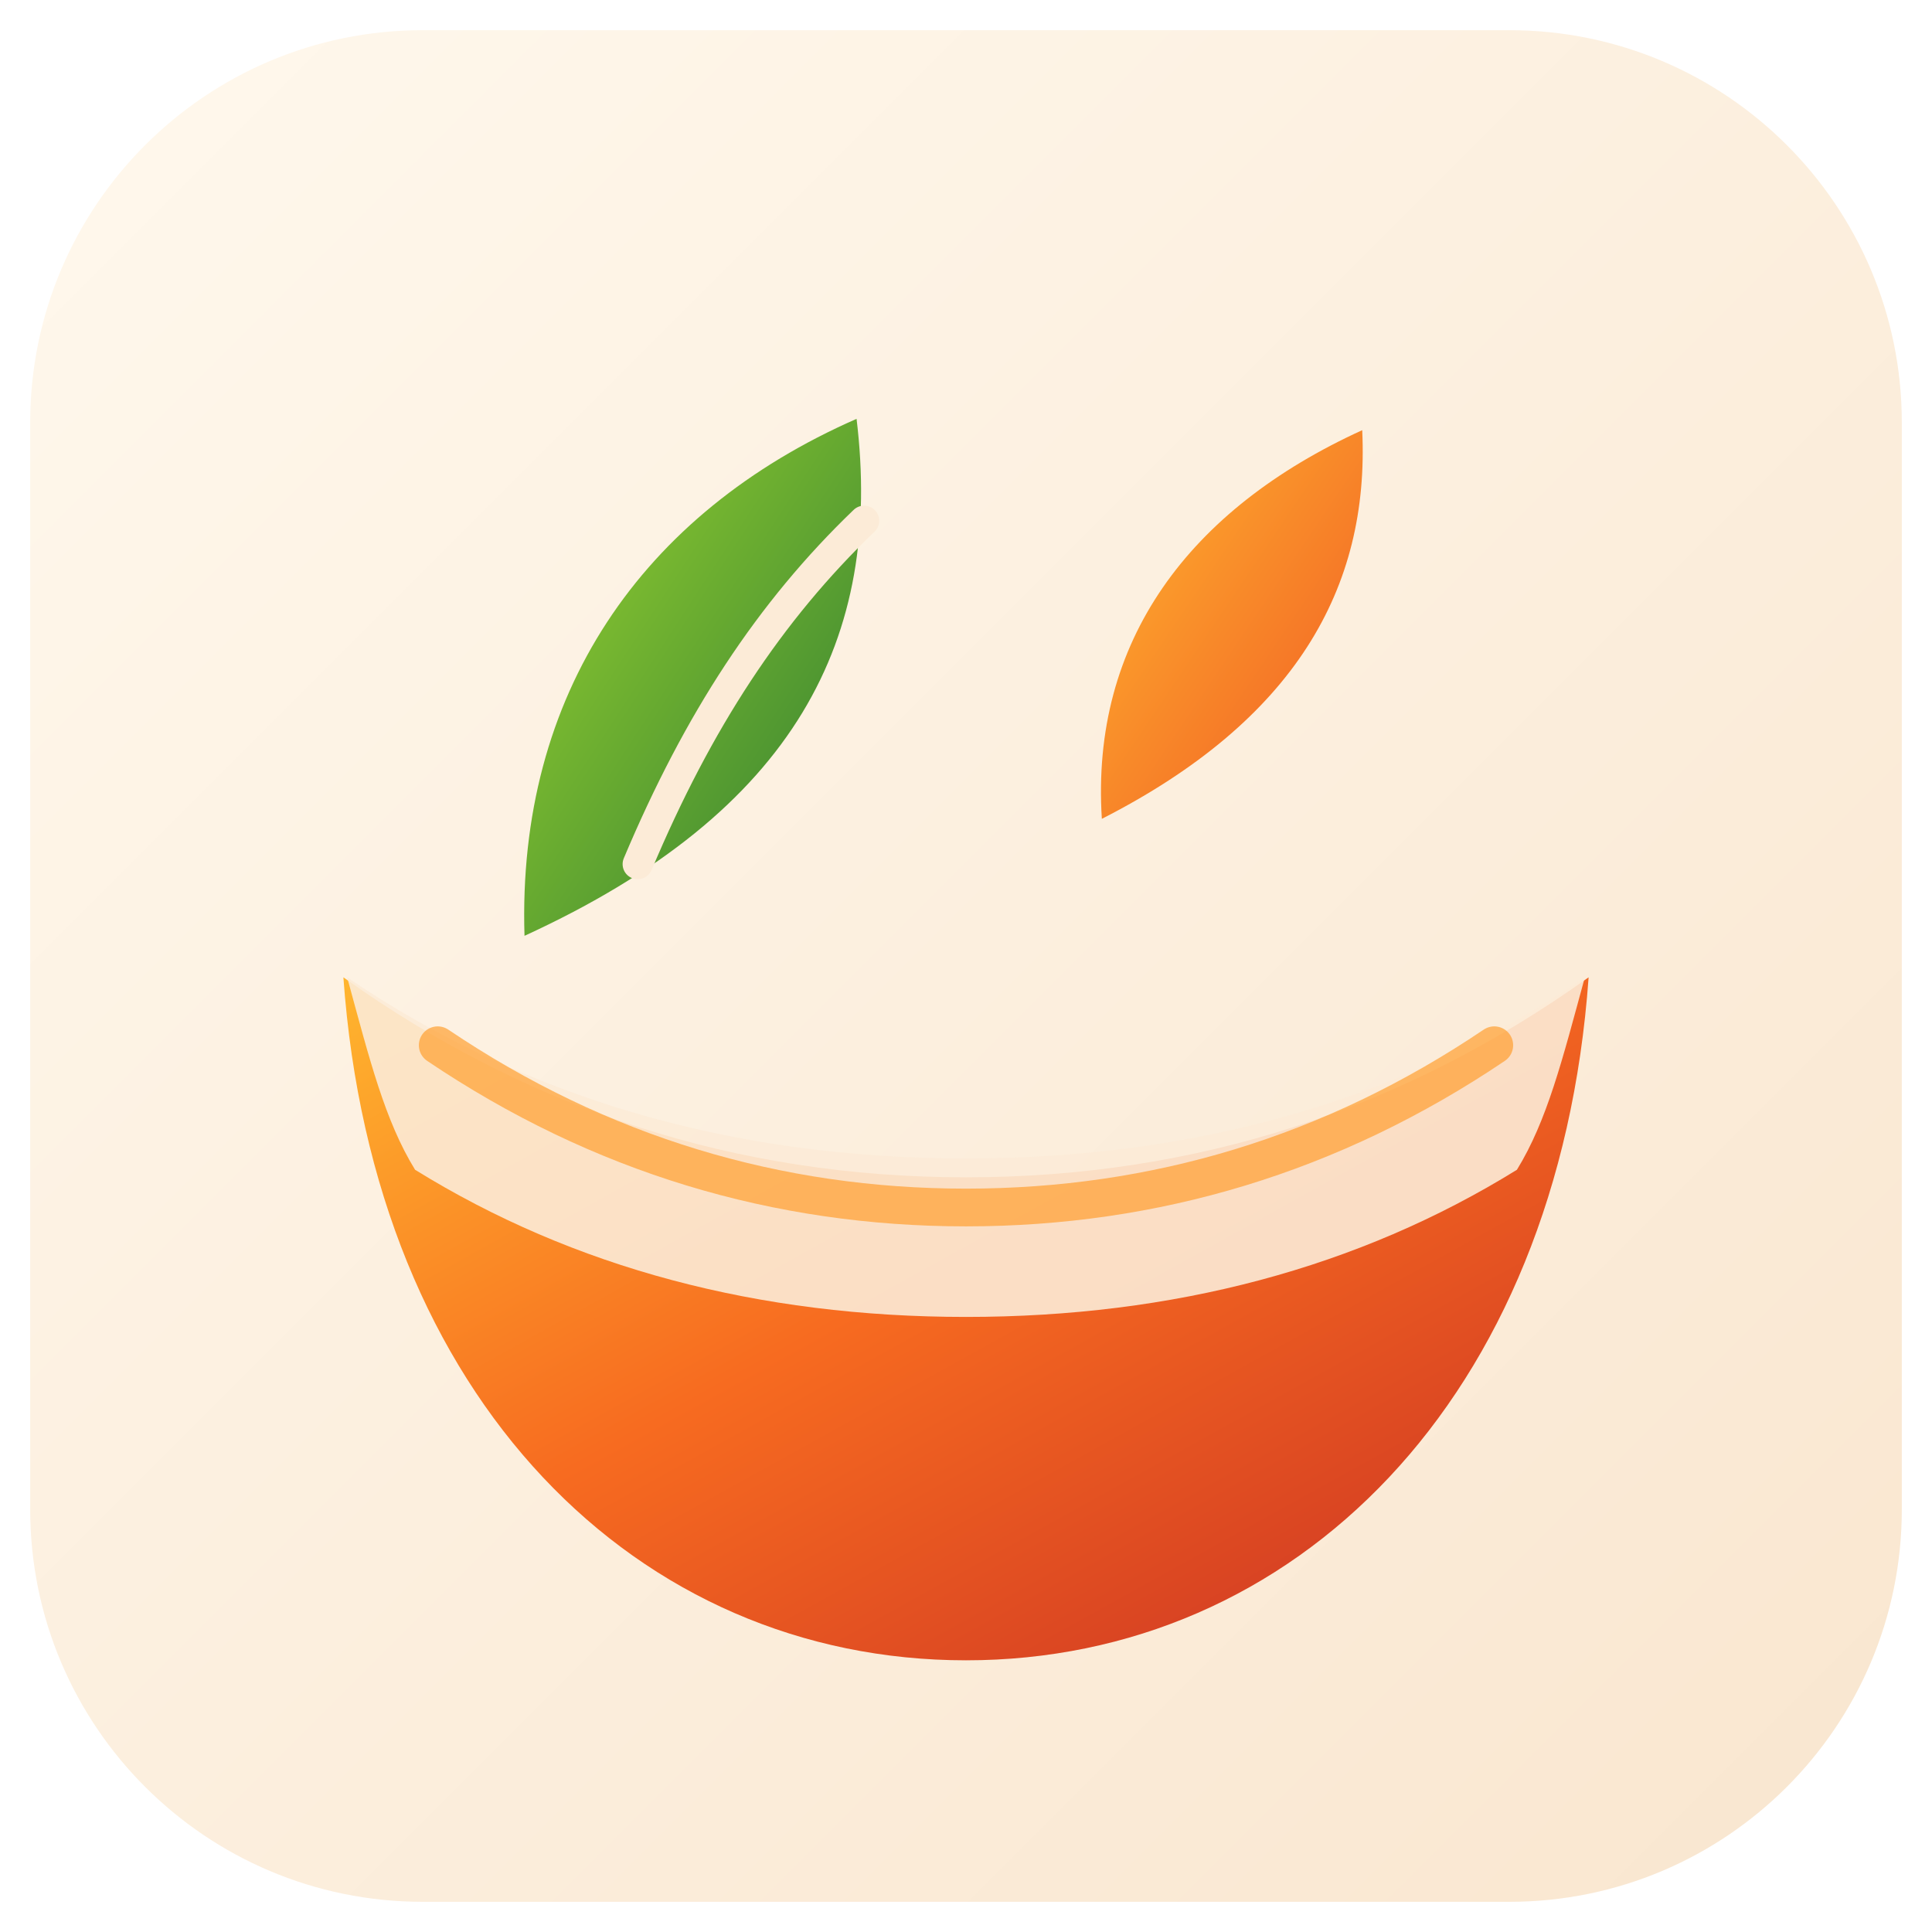
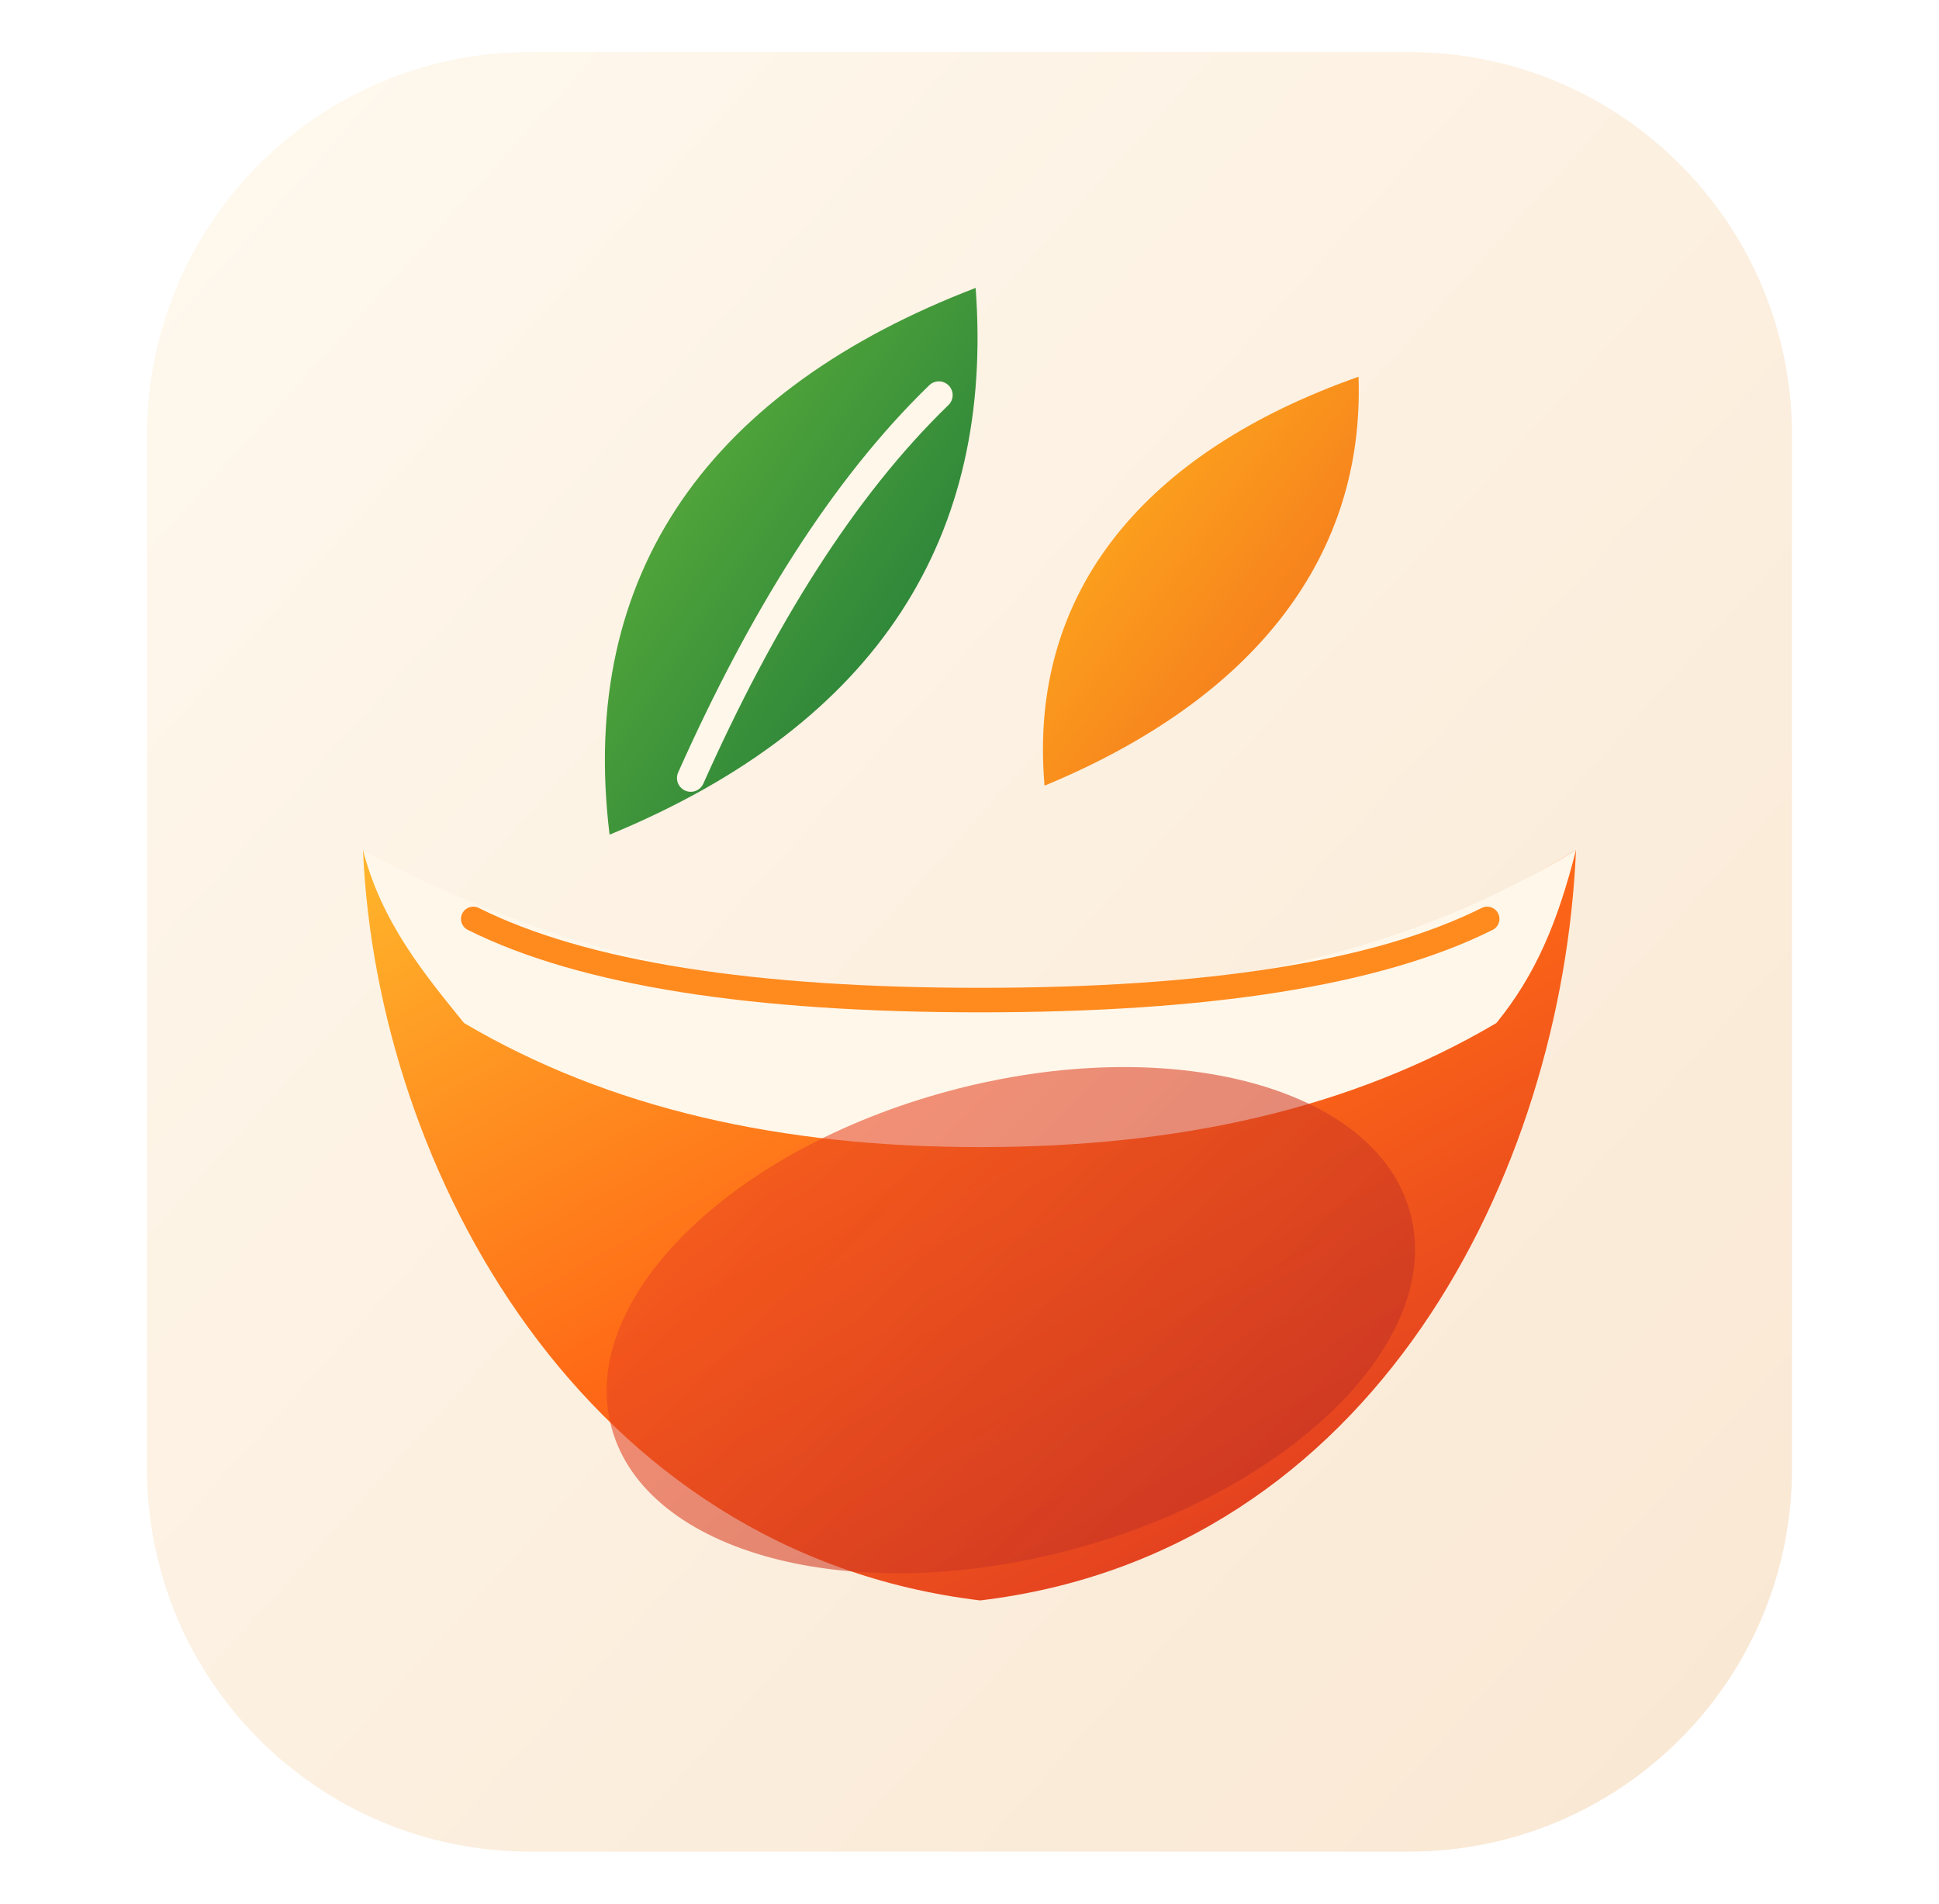
- <svg xmlns="http://www.w3.org/2000/svg" viewBox="0 0 512 512" role="img" aria-label="RealiMeali">
+ <svg xmlns="http://www.w3.org/2000/svg" viewBox="0 0 1266 1243" role="img" aria-label="RealiMeali">
  <defs>
    <linearGradient id="tile" x1="0" y1="0" x2="1" y2="1">
-       <stop offset="0" stop-color="#FFF8ED" />
-       <stop offset="1" stop-color="#F9E6CF" />
+       <stop offset="0" stop-color="#FFF9EF" />
+       <stop offset="1" stop-color="#F9E7D2" />
    </linearGradient>
-     <linearGradient id="bowl" x1="0" y1="0" x2="1" y2="1">
-       <stop offset="0" stop-color="#FFB52E" />
-       <stop offset=".45" stop-color="#F76B20" />
-       <stop offset="1" stop-color="#C92F24" />
+     <linearGradient id="bowl" x1="0" y1="0" x2="0.9" y2="1">
+       <stop offset="0" stop-color="#FFB62B" />
+       <stop offset="0.48" stop-color="#FF6A16" />
+       <stop offset="1" stop-color="#D93224" />
    </linearGradient>
-     <linearGradient id="leaf" x1="0" y1="0" x2="1" y2="1">
-       <stop offset="0" stop-color="#9AD32F" />
-       <stop offset="1" stop-color="#2F7D32" />
+     <linearGradient id="bowlShade" x1="0" y1="0" x2="1" y2="1">
+       <stop offset="0" stop-color="#F44B20" />
+       <stop offset="1" stop-color="#B72D25" />
    </linearGradient>
-     <linearGradient id="accent" x1="0" y1="0" x2="1" y2="1">
-       <stop offset="0" stop-color="#FFB52E" />
-       <stop offset="1" stop-color="#F15A24" />
+     <linearGradient id="green" x1="0" y1="0" x2="1" y2="1">
+       <stop offset="0" stop-color="#67B83A" />
+       <stop offset="1" stop-color="#18733A" />
+     </linearGradient>
+     <linearGradient id="orange" x1="0" y1="0" x2="1" y2="1">
+       <stop offset="0" stop-color="#FFB51E" />
+       <stop offset="1" stop-color="#F36A1C" />
    </linearGradient>
  </defs>
-   <rect x="8" y="8" width="496" height="496" rx="104" fill="url(#tile)" />
-   <path d="M91 259c8 112 78 181 165 181s157-69 165-181c-49 35-104 53-165 53S140 294 91 259Z" fill="url(#bowl)" />
-   <path d="M92 259c47 32 102 48 164 48s117-16 164-48c-6 22-10 38-18 51-42 26-91 39-146 39s-104-13-146-39c-8-13-12-29-18-51Z" fill="#FCEBD7" opacity=".9" />
-   <path d="M139 248c-2-64 31-112 88-137 7 58-16 104-88 137Z" fill="url(#leaf)" />
-   <path d="M169 229c16-38 35-67 60-91" fill="none" stroke="#FCEBD7" stroke-width="8" stroke-linecap="round" />
-   <path d="M292 217c-3-47 23-82 69-103 2 42-18 77-69 103Z" fill="url(#accent)" />
-   <path d="M116 277c43 29 90 43 140 43s97-14 140-43" fill="none" stroke="#FF9A24" stroke-width="10" stroke-linecap="round" opacity=".65" />
+   <rect x="96" y="34" width="1074" height="1175" rx="250" fill="url(#tile)" />
+   <path d="M237 555 C246 765 382 1014 640 1045 C898 1014 1020 765 1029 555 C913 626 793 663 640 663 C487 663 353 626 237 555Z" fill="url(#bowl)" />
+   <path d="M237 555 C358 621 486 650 640 650 C794 650 922 621 1029 555 C1017 602 1003 636 977 668 C882 724 770 749 640 749 C510 749 398 724 303 668 C277 636 249 602 237 555Z" fill="#FFF7EA" />
+   <path d="M309 600 C381 636 493 653 640 653 C787 653 899 636 971 600" fill="none" stroke="#FF8A1E" stroke-width="16" stroke-linecap="round" />
+   <path d="M398 545 C377 373 465 254 637 188 C649 349 575 472 398 545Z" fill="url(#green)" />
+   <path d="M451 508 C497 405 550 319 613 258" fill="none" stroke="#FFF7EA" stroke-width="18" stroke-linecap="round" />
+   <path d="M682 513 C671 386 748 295 887 246 C891 361 822 455 682 513Z" fill="url(#orange)" />
+   <ellipse cx="660" cy="862" rx="270" ry="155" fill="url(#bowlShade)" opacity=".58" transform="rotate(-15 660 862)" />
</svg>
